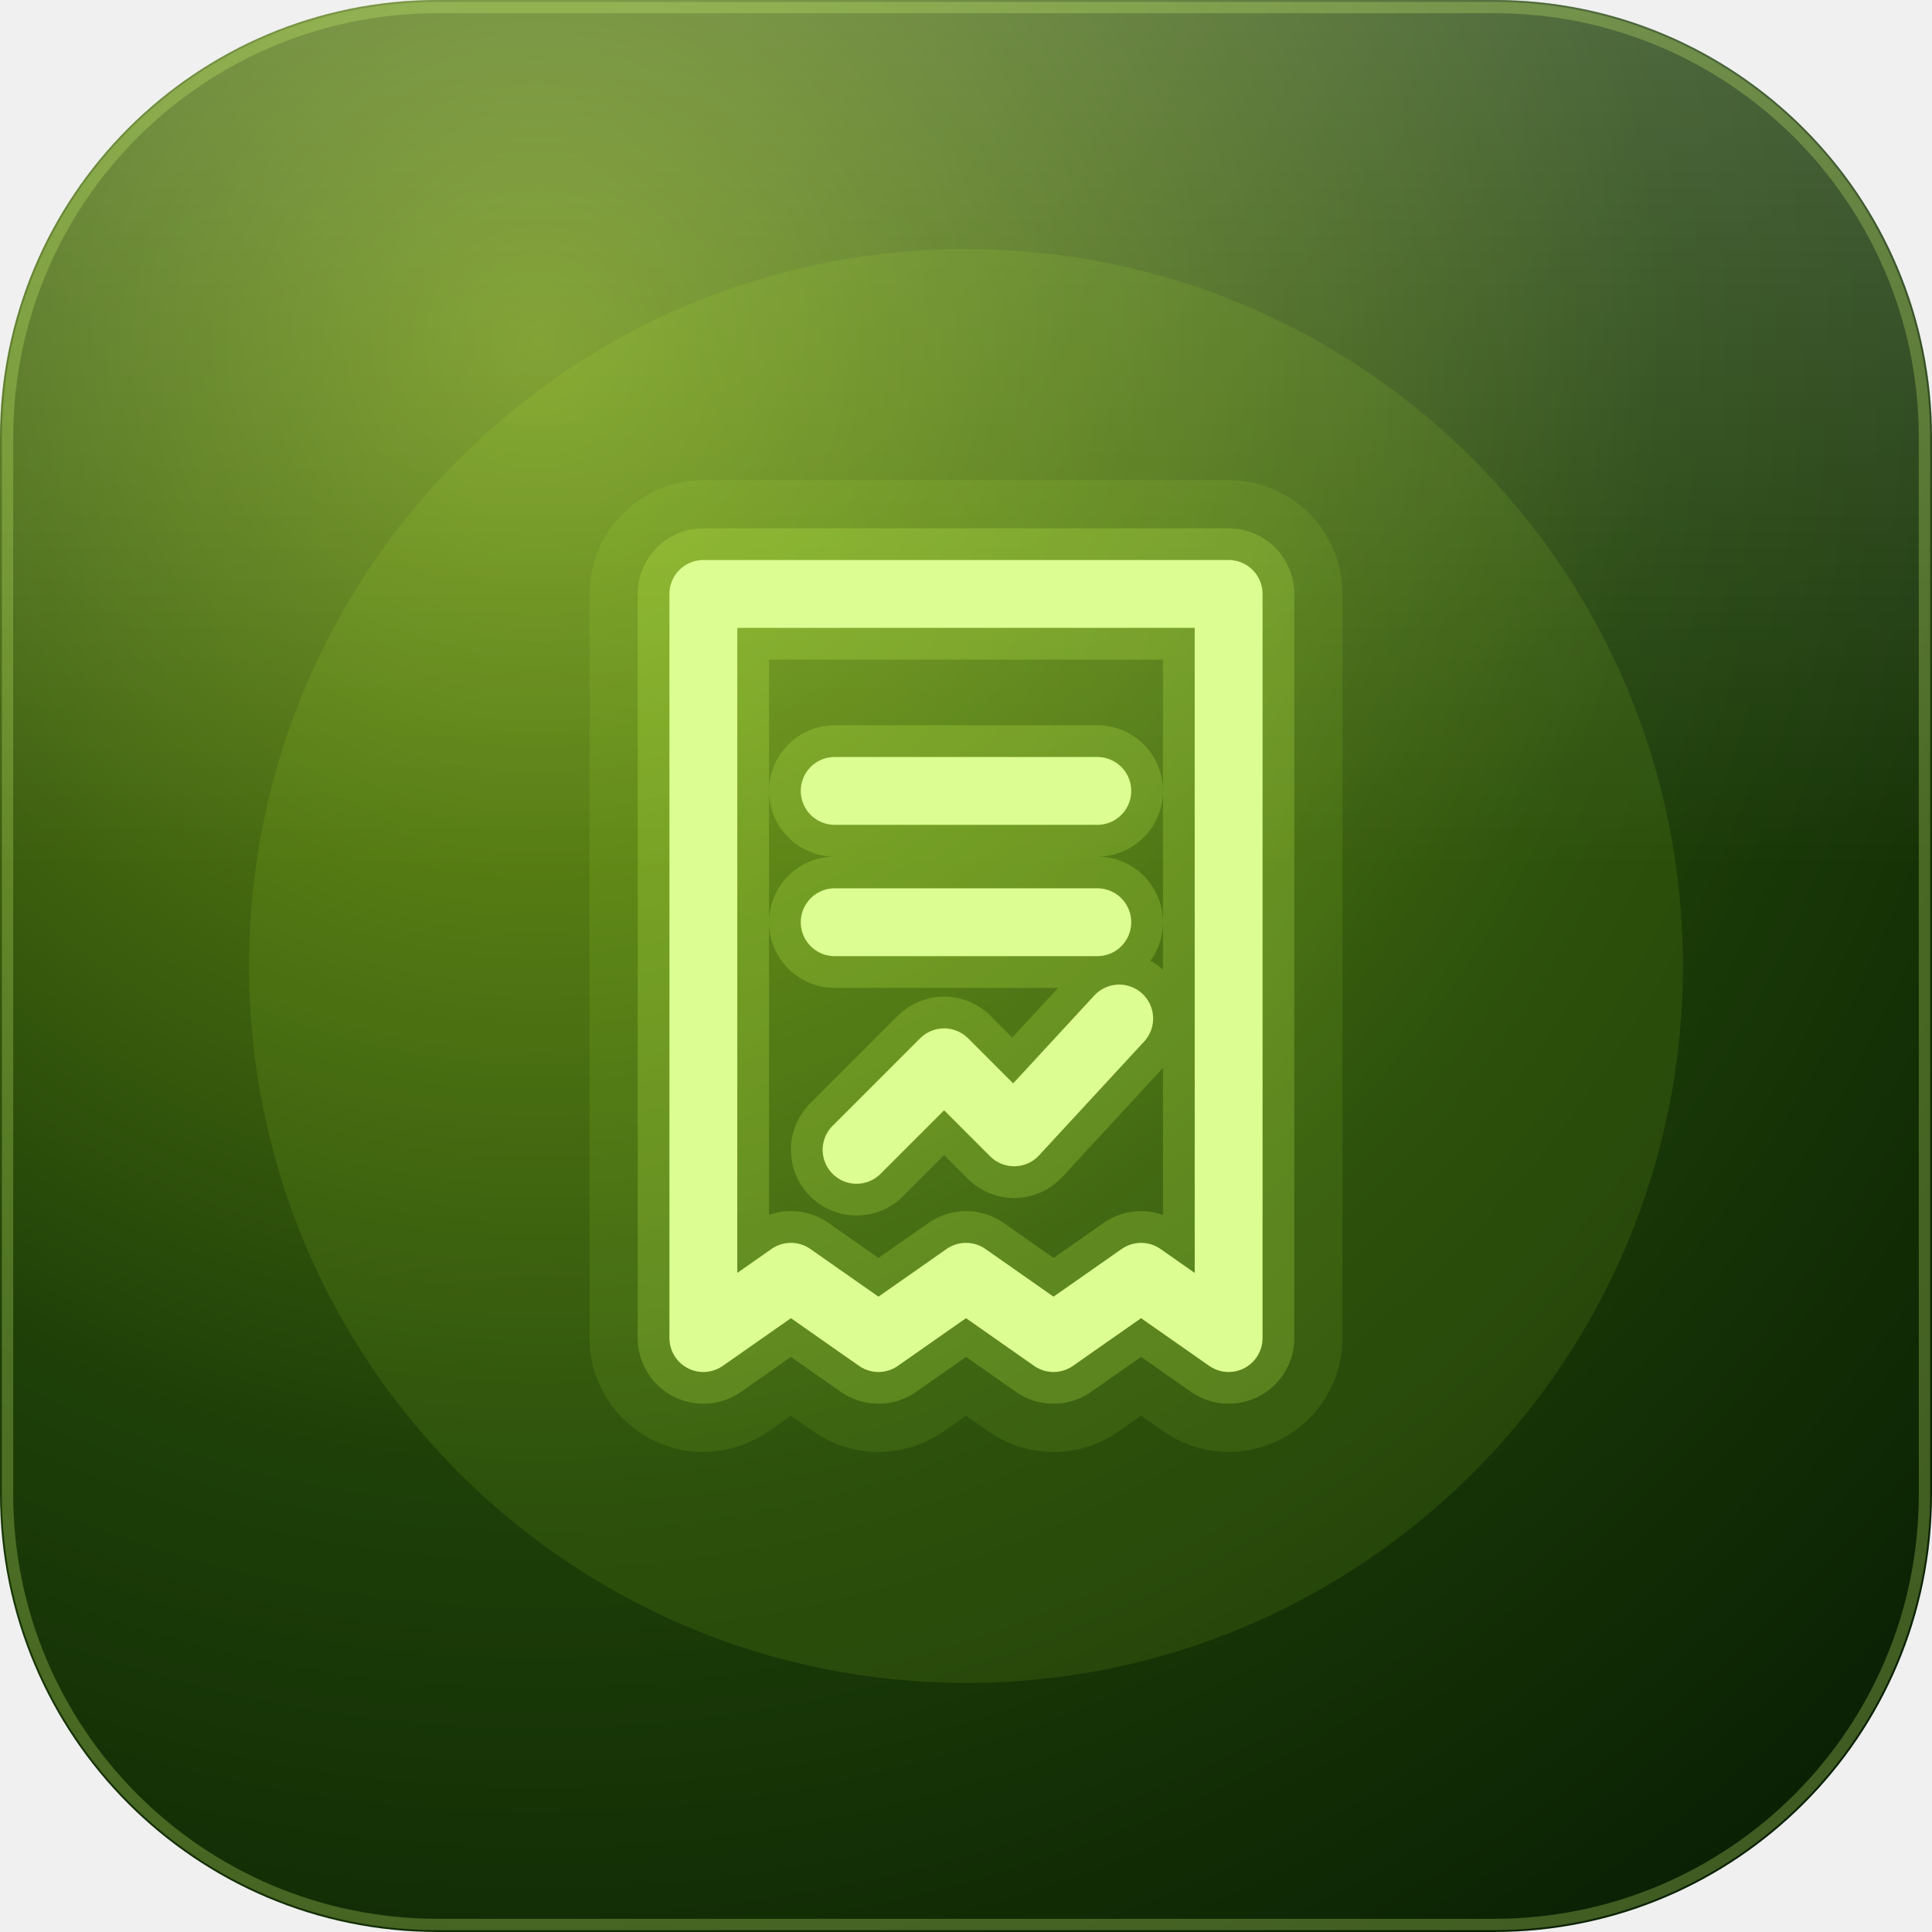
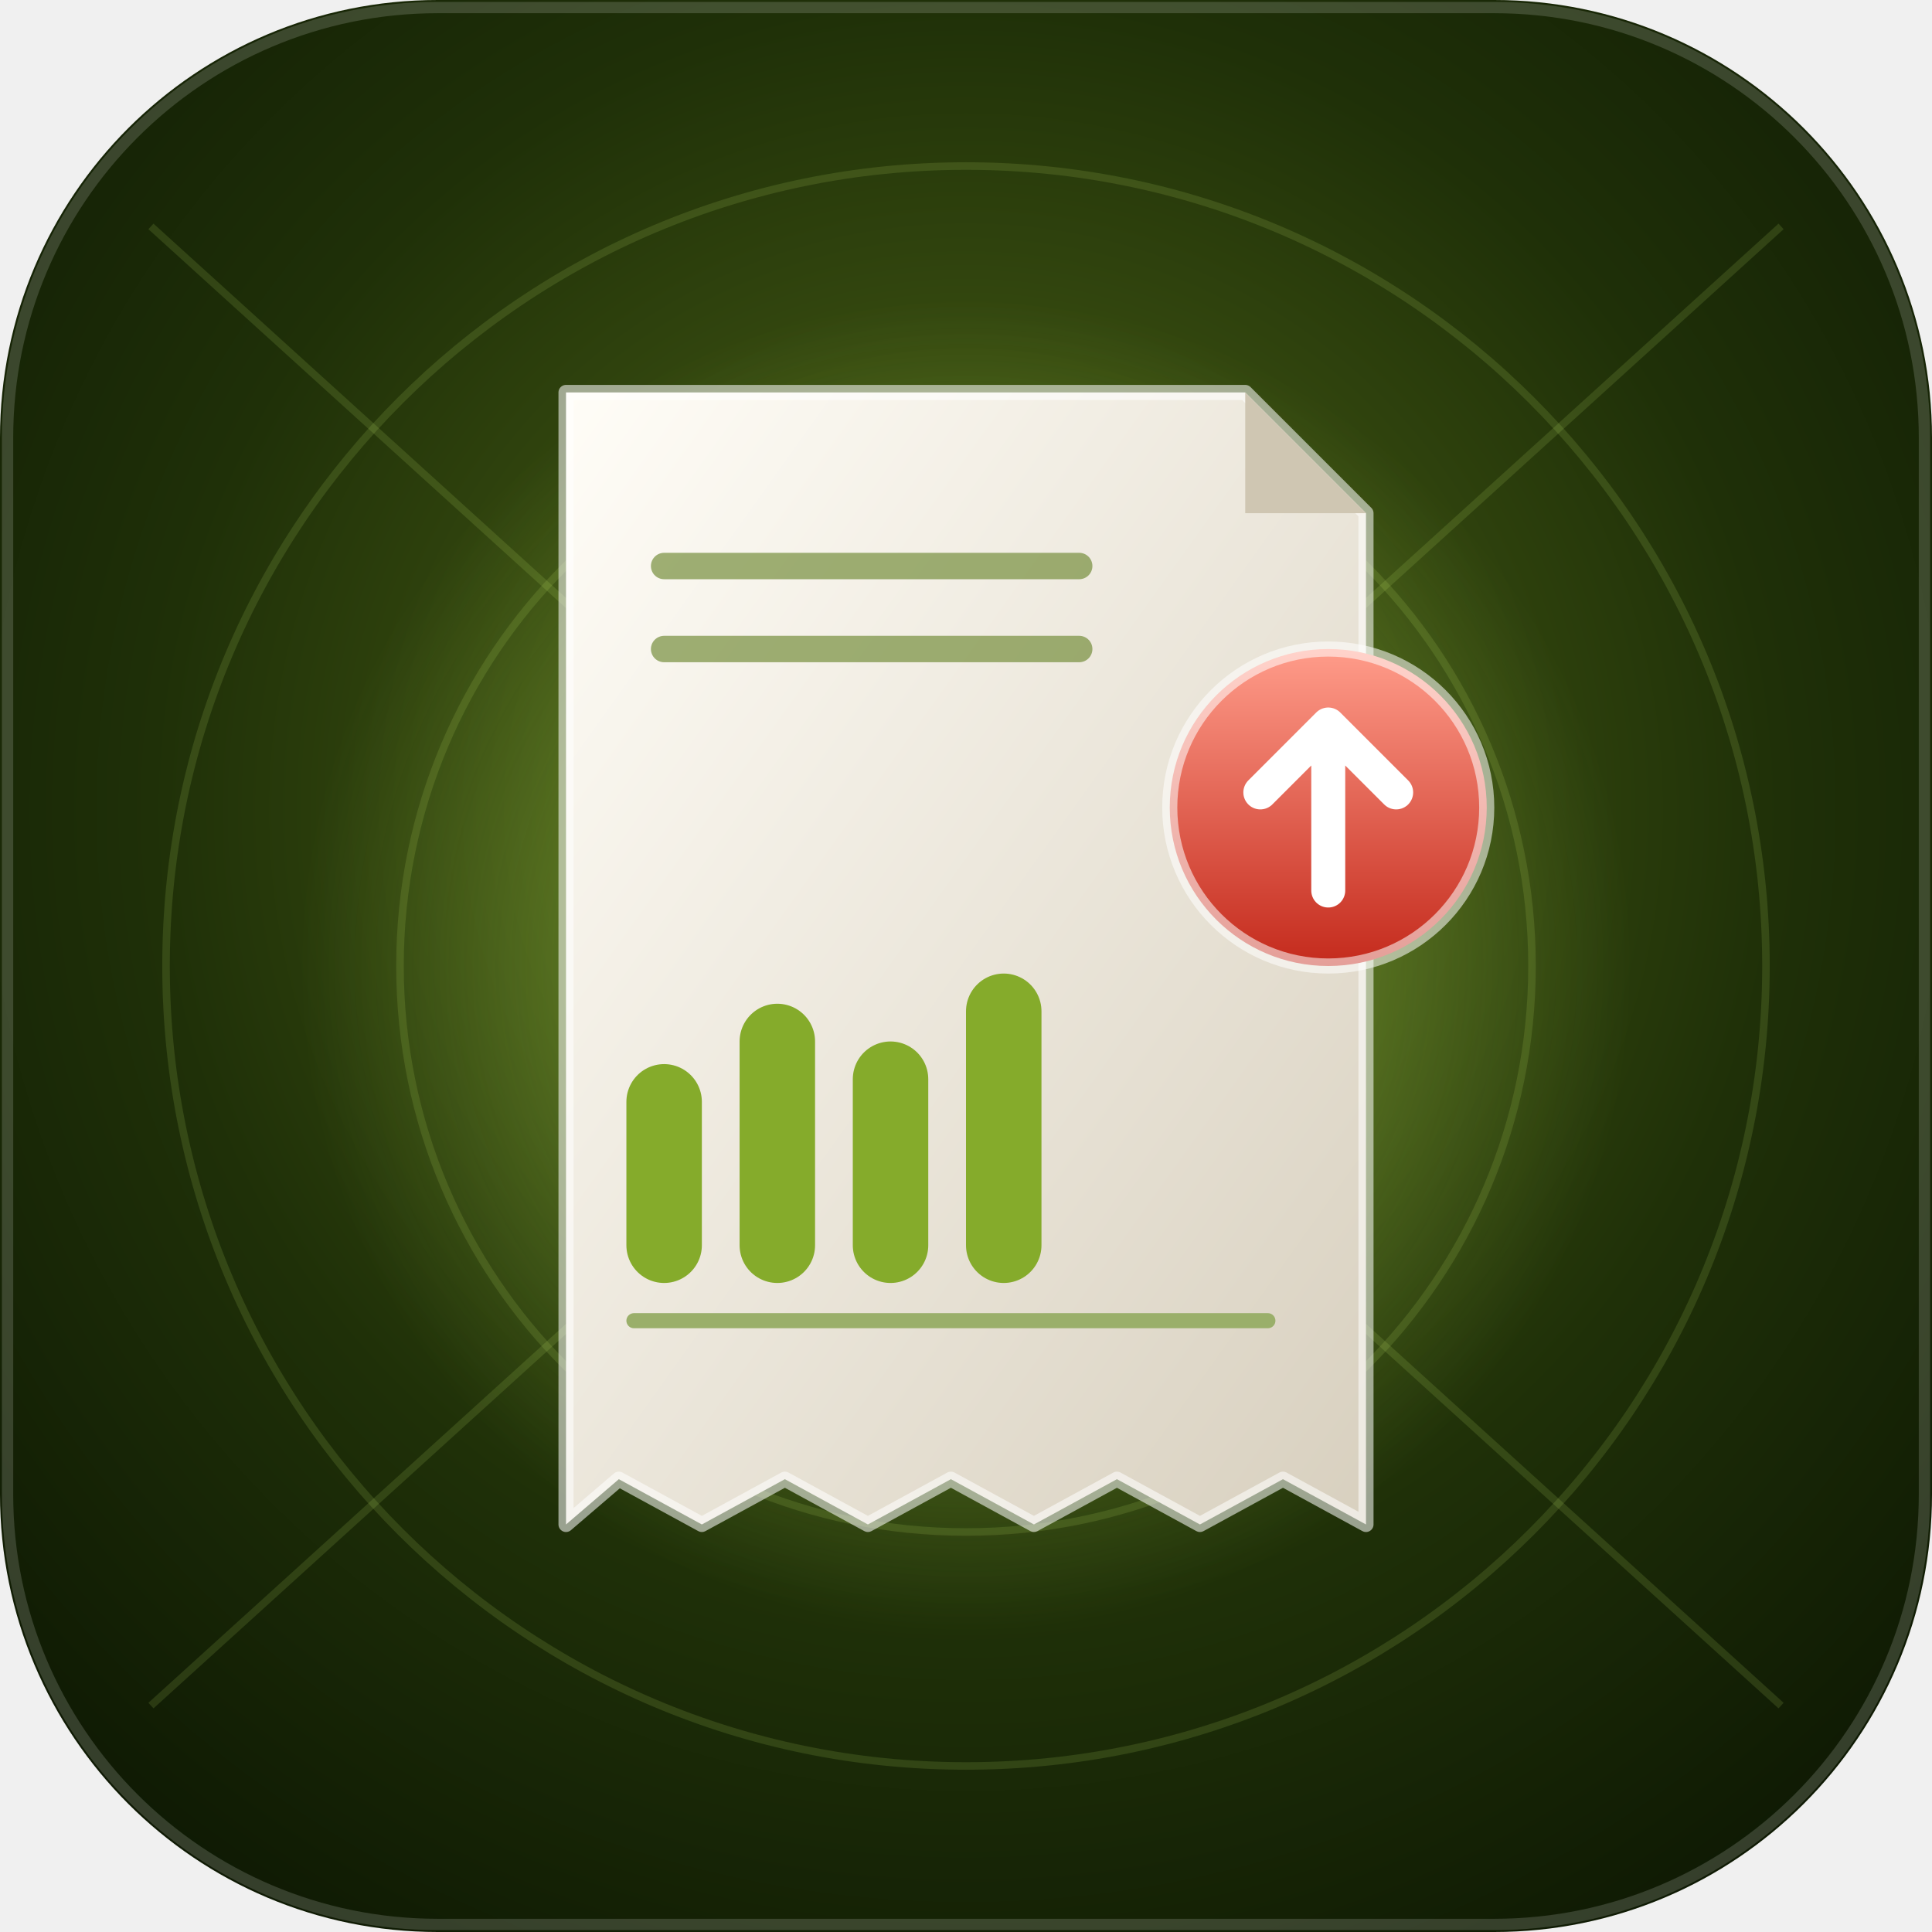
<svg xmlns="http://www.w3.org/2000/svg" viewBox="0 0 512 512">
-   <defs>
-     <radialGradient id="b" cx="28%" cy="18%" r="105%">
-       <stop offset="0" stop-color="hsl(78 72% 34%)" />
-       <stop offset=".55" stop-color="hsl(96 78% 14%)" />
-       <stop offset="1" stop-color="hsl(110 80% 6%)" />
-     </radialGradient>
-     <linearGradient id="s" x1="0" y1="0" x2="0" y2="1">
-       <stop offset="0" stop-color="#fff" stop-opacity=".22" />
-       <stop offset=".45" stop-color="#fff" stop-opacity="0" />
-     </linearGradient>
-     <clipPath id="c">
-       <rect width="512" height="512" rx="116" />
-     </clipPath>
-   </defs>
-   <g clip-path="url(#c)">
-     <rect width="512" height="512" fill="url(#b)" />
-     <rect width="512" height="512" fill="url(#s)" />
-     <circle cx="256" cy="256" r="190" fill="hsl(78 95% 60%)" opacity=".10" />
+   <clipPath id="r">
+     <rect width="512" height="512" rx="116" />
+   </clipPath>
+   <g clip-path="url(#r)">
+     <defs>
+       <radialGradient id="bg" cx="50%" cy="42%" r="76%">
+         <stop offset="0" stop-color="hsl(78 62% 26%)" />
+         <stop offset=".55" stop-color="hsl(86 70% 11%)" />
+         <stop offset="1" stop-color="hsl(94 80% 4%)" />
+       </radialGradient>
+       <radialGradient id="halo" cx="50%" cy="50%" r="50%">
+         <stop offset="0" stop-color="hsl(78 95% 68%)" stop-opacity=".5" />
+         <stop offset="1" stop-color="hsl(78 95% 68%)" stop-opacity="0" />
+       </radialGradient>
+       <linearGradient id="L" x1="0" y1="0" x2="1" y2="1">
+         <stop offset="0" stop-color="hsl(78 95% 86%)" />
+         <stop offset="1" stop-color="hsl(78 70% 46%)" />
+       </linearGradient>
+       <linearGradient id="M" x1="0" y1="0" x2="0" y2="1">
+         <stop offset="0" stop-color="hsl(78 80% 62%)" />
+         <stop offset="1" stop-color="hsl(78 72% 30%)" />
+       </linearGradient>
+       <linearGradient id="D" x1="0" y1="0" x2="0" y2="1">
+         <stop offset="0" stop-color="hsl(78 55% 22%)" />
+         <stop offset="1" stop-color="hsl(78 60% 10%)" />
+       </linearGradient>
+       <linearGradient id="P" x1="0" y1="0" x2="1" y2="1">
+         <stop offset="0" stop-color="#fffdf7" />
+         <stop offset="1" stop-color="#d8d0bf" />
+       </linearGradient>
+       <linearGradient id="G" x1="0" y1="0" x2="0" y2="1">
+         <stop offset="0" stop-color="#ffe7a6" />
+         <stop offset="1" stop-color="#d9861c" />
+       </linearGradient>
+       <linearGradient id="R" x1="0" y1="0" x2="0" y2="1">
+         <stop offset="0" stop-color="#ff9c8a" />
+         <stop offset="1" stop-color="#c42a1c" />
+       </linearGradient>
+       <linearGradient id="S" x1="0" y1="0" x2="0" y2="1">
+         <stop offset="0" stop-color="#fff" stop-opacity=".35" />
+         <stop offset=".5" stop-color="#fff" stop-opacity="0" />
+       </linearGradient>
+       <linearGradient id="navy" x1="0" y1="0" x2="1" y2="1">
+         <stop offset="0" stop-color="#2c4274" />
+         <stop offset="1" stop-color="#101a36" />
+       </linearGradient>
+     </defs>
+     <rect width="512" height="512" fill="url(#bg)" />
+     <g fill="none" stroke="hsl(78 90% 72%)" stroke-opacity=".13" stroke-width="2">
+       <circle cx="256" cy="256" r="150" />
+       <circle cx="256" cy="256" r="212" />
+       <path d="M256 256L40 60M256 256L472 60M256 256L40 452M256 256L472 452" />
+     </g>
+     <circle cx="256" cy="256" r="178" fill="url(#halo)" />
+     <path d="M150 104H330L362 136V404L340 392 318 404 296 392 274 404 252 392 230 404 208 392 186 404 164 392 150 404Z" fill="url(#P)" stroke="#fff" stroke-opacity=".55" stroke-width="4" stroke-linejoin="round" />
+     <path d="M330 104V136H362" fill="#cfc6b2" />
+     <path d="M176 150H286" stroke="hsl(78 40% 40%)" stroke-width="7" stroke-linecap="round" opacity="0.7" />
+     <path d="M176 172H286" stroke="hsl(78 40% 40%)" stroke-width="7" stroke-linecap="round" opacity="0.7" />
+     <path d="M176 330V292M206 330V276M236 330V286M266 330V268" stroke="hsl(78 60% 42%)" stroke-width="20" stroke-linecap="round" />
+     <path d="M300 330V222" stroke="url(#R)" stroke-width="22" stroke-linecap="round" />
+     <path d="M168 350H336" stroke="hsl(78 30% 55%)" stroke-width="4" stroke-linecap="round" />
+     <circle cx="352" cy="214" r="42" fill="url(#R)" stroke="#fff" stroke-opacity=".55" stroke-width="4" stroke-linejoin="round" />
+     <path d="M352 236V194M334 210L352 192 370 210" stroke="#fff" stroke-width="9" stroke-linecap="round" stroke-linejoin="round" fill="none" />
  </g>
-   <g transform="translate(256 256) scale(11.6) translate(-12 -12)" fill="none" stroke-linecap="round" stroke-linejoin="round" color="hsl(78 96% 76%)">
-     <g stroke="hsl(78 100% 62%)" stroke-width="5.2" opacity=".10">
-       <path d="M6 3.5h12v17l-2-1.4-2 1.4-2-1.4-2 1.4-2-1.4-2 1.4z" />
-       <path d="M9 8h6M9 11h6" />
-       <path d="M9.5 16.2l2-2 1.6 1.6 2.4-2.6" />
-     </g>
-     <g stroke="hsl(78 100% 66%)" stroke-width="3" opacity=".22">
-       <path d="M6 3.5h12v17l-2-1.4-2 1.4-2-1.4-2 1.4-2-1.4-2 1.4z" />
-       <path d="M9 8h6M9 11h6" />
-       <path d="M9.5 16.2l2-2 1.6 1.6 2.4-2.6" />
-     </g>
-     <g stroke="hsl(78 96% 78%)" stroke-width="1.55">
-       <path d="M6 3.5h12v17l-2-1.4-2 1.4-2-1.4-2 1.4-2-1.4-2 1.4z" />
-       <path d="M9 8h6M9 11h6" />
-       <path d="M9.5 16.2l2-2 1.6 1.6 2.4-2.6" />
-     </g>
-   </g>
-   <rect x="2" y="2" width="508" height="508" rx="114" fill="none" stroke="hsl(78 85% 70%)" stroke-opacity=".28" stroke-width="3" />
+   <rect x="2" y="2" width="508" height="508" rx="114" fill="none" stroke="#fff" stroke-opacity=".16" stroke-width="3" />
</svg>
